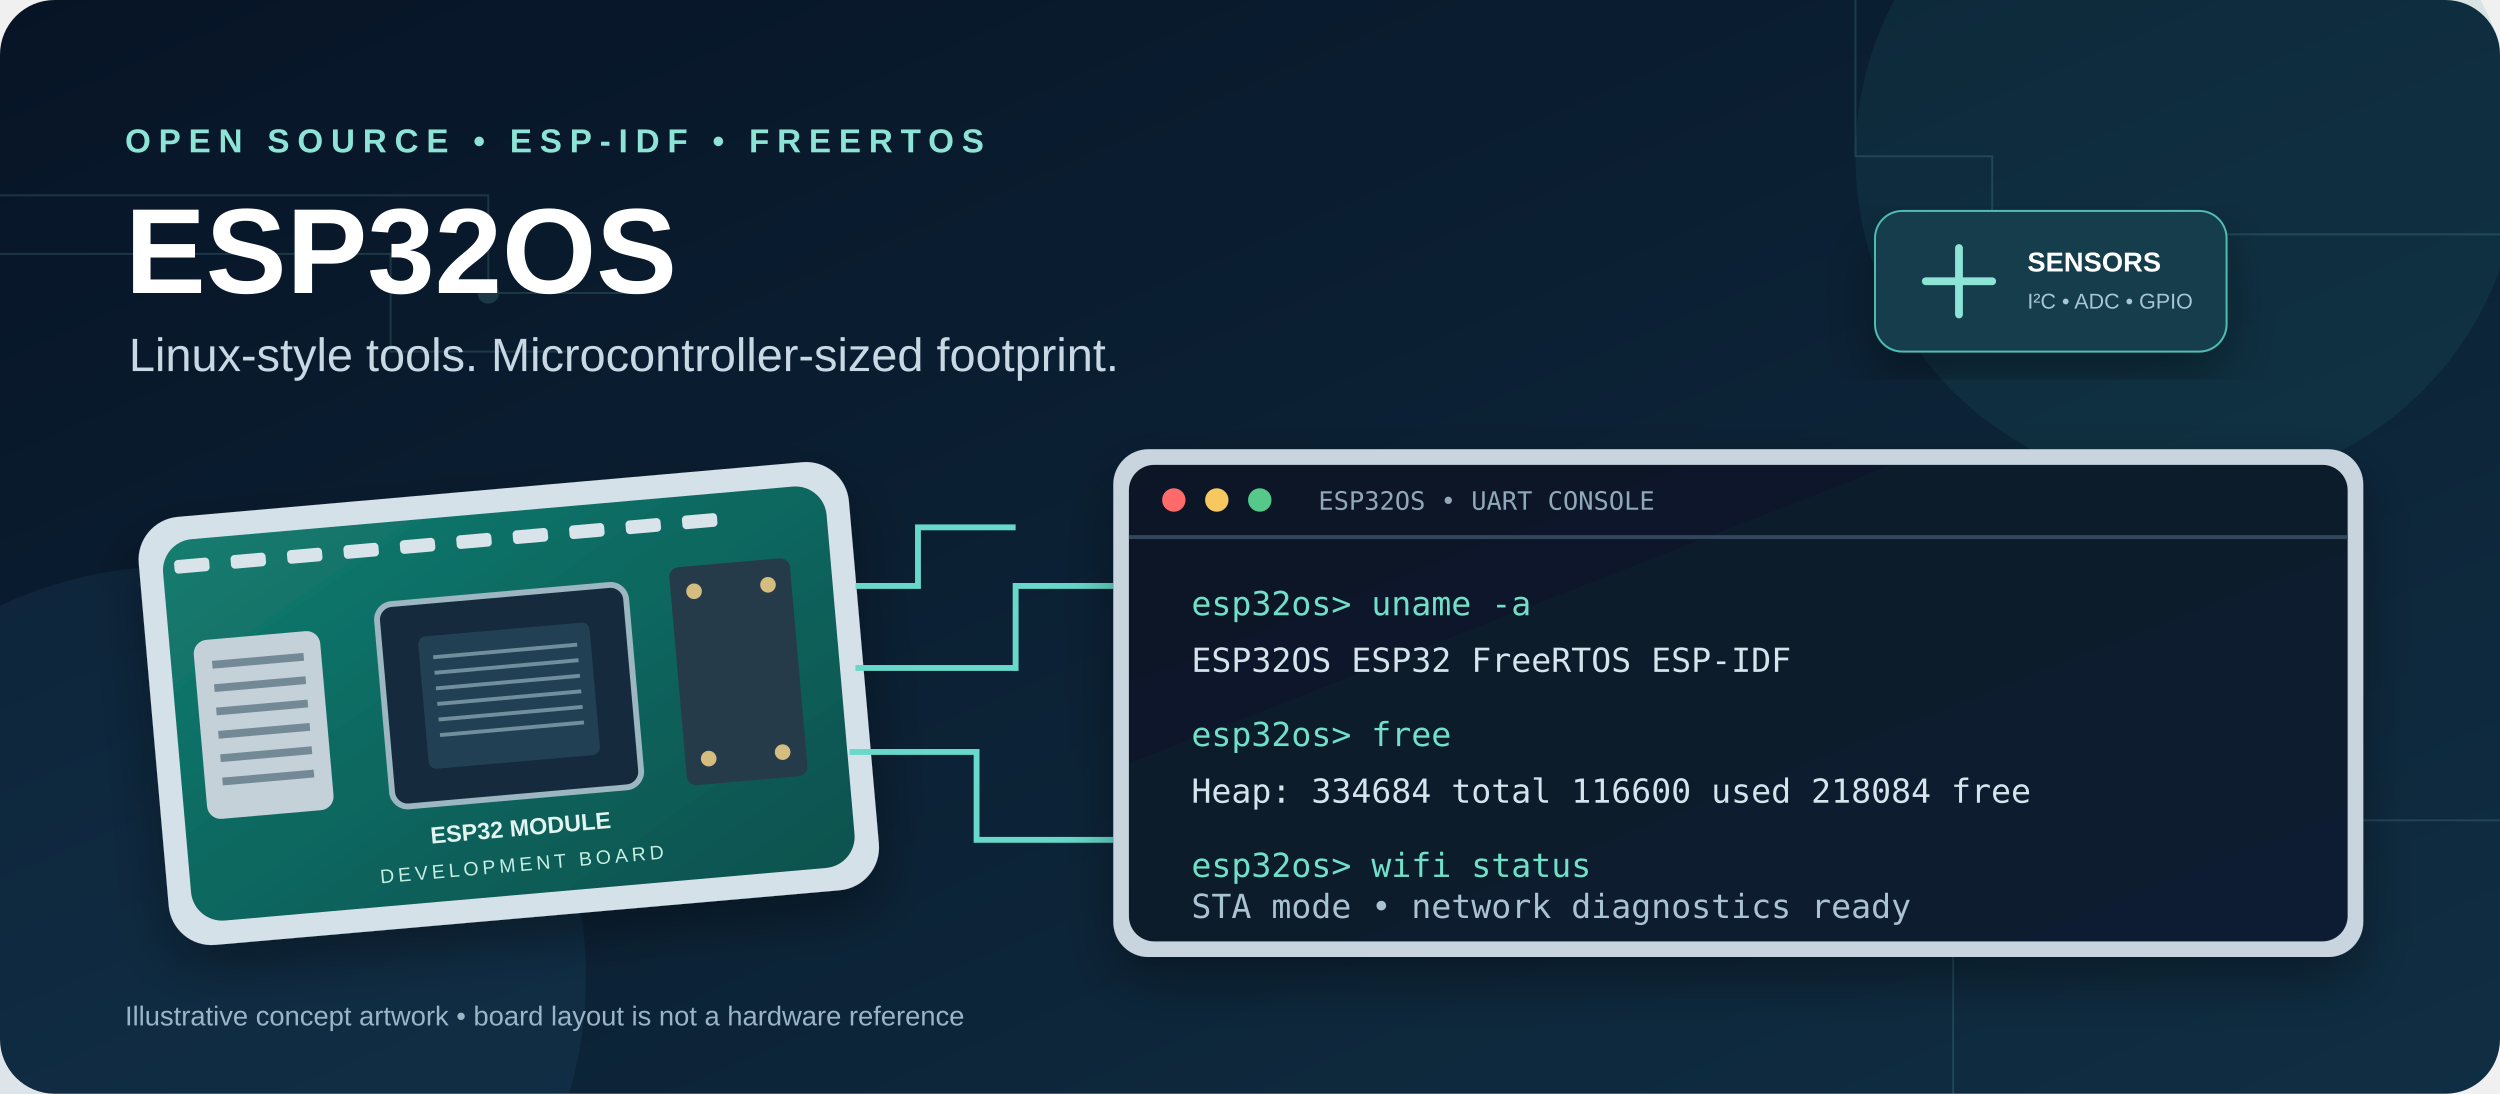
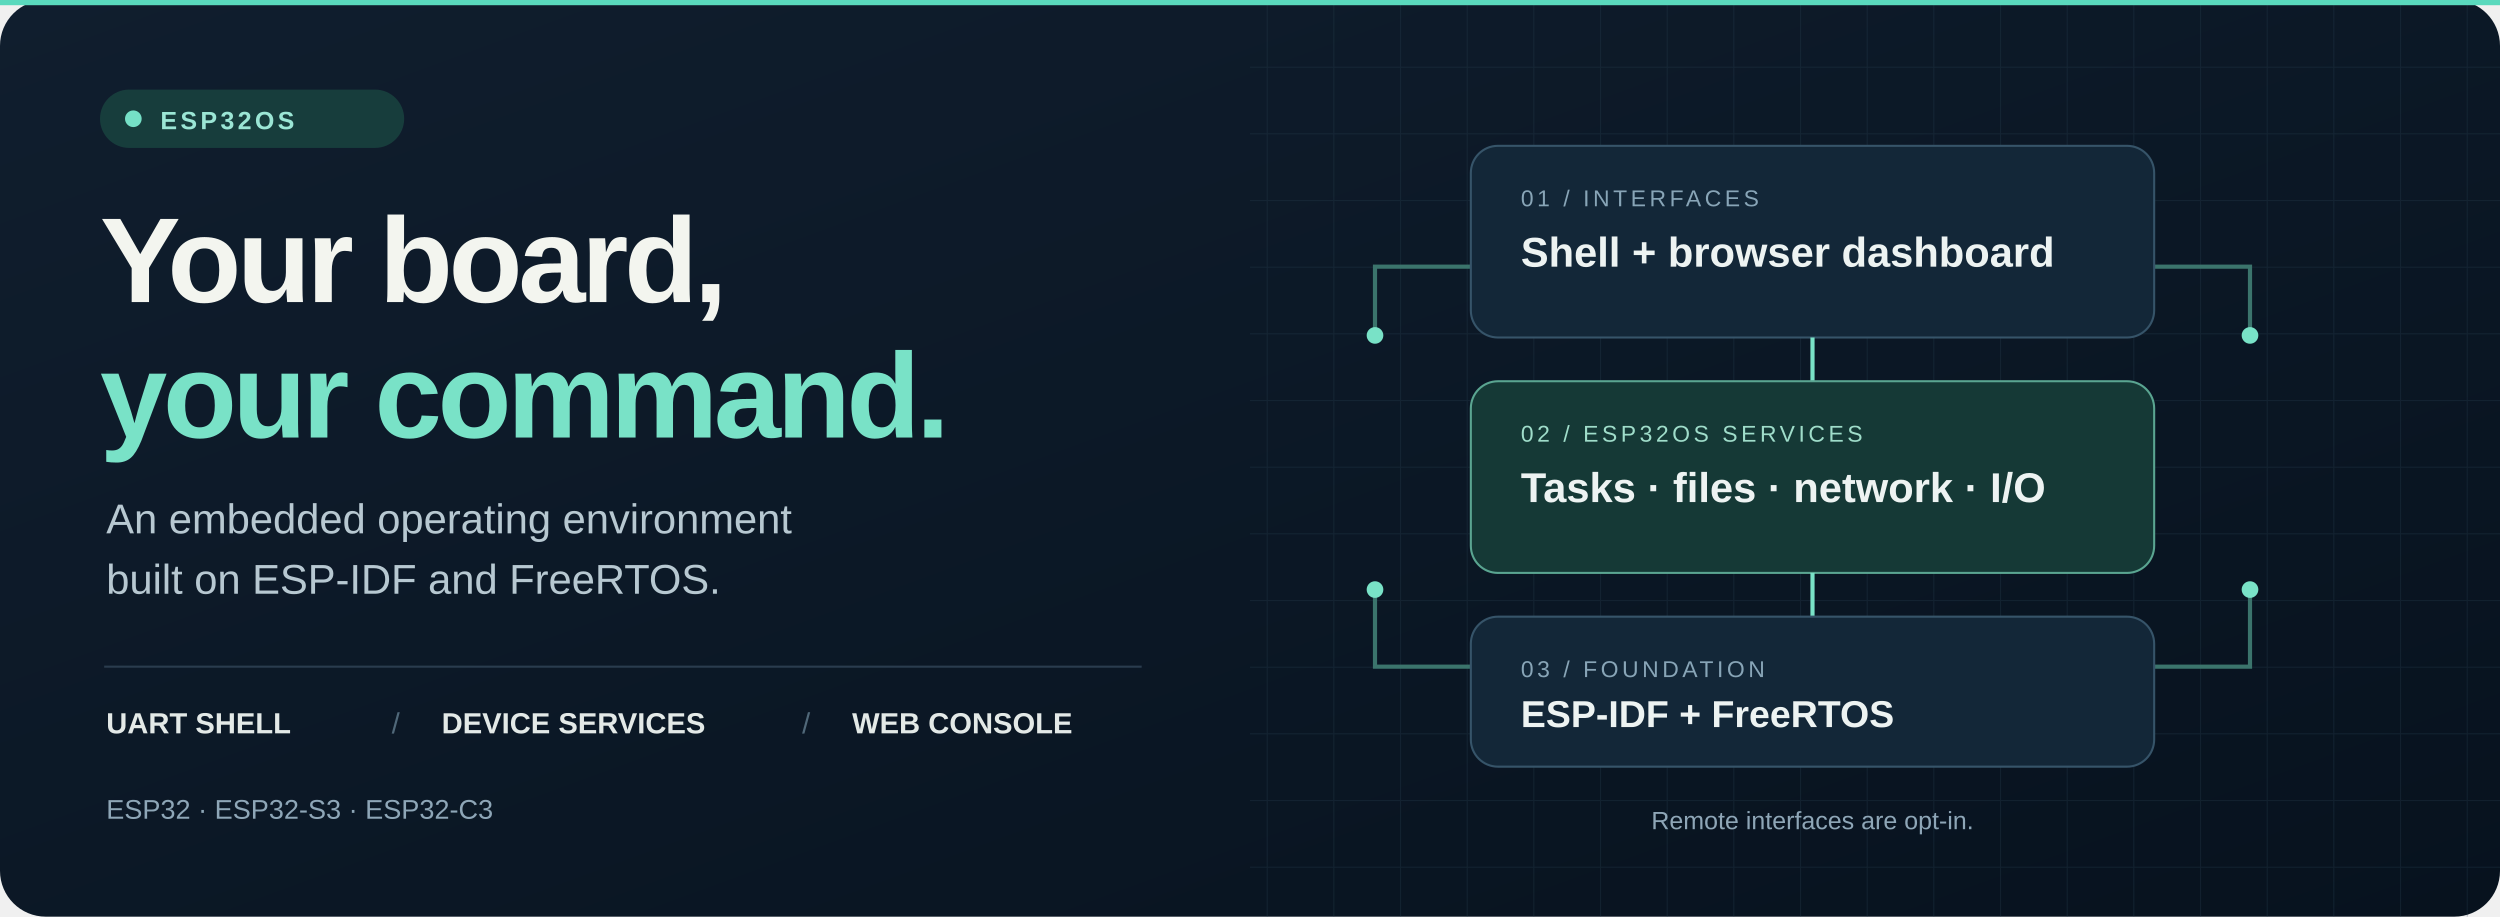
- <svg xmlns="http://www.w3.org/2000/svg" width="1280" height="560" viewBox="0 0 1280 560" role="img" aria-labelledby="title desc">
+ <svg xmlns="http://www.w3.org/2000/svg" width="1200" height="440" viewBox="0 0 1200 440" role="img" aria-labelledby="title desc">
  <defs>
-     <linearGradient id="bg" x1="0" y1="0" x2="1" y2="1">
-       <stop stop-color="#071426" />
-       <stop offset="1" stop-color="#102e43" />
+     <linearGradient id="bg" x2="1" y2="1">
+       <stop stop-color="#101e2e" />
+       <stop offset="1" stop-color="#07121e" />
    </linearGradient>
-     <linearGradient id="board" x1="0" y1="0" x2="1" y2="1">
-       <stop stop-color="#137c70" />
-       <stop offset="1" stop-color="#0b514e" />
-     </linearGradient>
-     <linearGradient id="screen" x1="0" y1="0" x2="1" y2="1">
-       <stop stop-color="#0b1726" />
-       <stop offset="1" stop-color="#101f31" />
-     </linearGradient>
-     <filter id="shadow" x="-20%" y="-20%" width="140%" height="140%">
-       <feDropShadow dx="0" dy="12" stdDeviation="14" flood-color="#000" flood-opacity=".35" />
-     </filter>
+     <pattern id="grid" width="32" height="32" patternUnits="userSpaceOnUse">
+       <path d="M32 0H0V32" fill="none" stroke="#294052" stroke-opacity=".3" />
+     </pattern>
  </defs>
-   <rect width="1280" height="560" rx="28" fill="url(#bg)" />
-   <circle cx="1120" cy="80" r="170" fill="#1e8b88" opacity=".12" />
-   <circle cx="90" cy="500" r="210" fill="#2f83b5" opacity=".10" />
-   <g opacity=".16" stroke="#7edbd0" fill="none">
-     <path d="M0 100H250V150H330M0 130H200V180H290M950 0V80H1020V120H1280M1000 560V470H1080V420H1280" />
-     <circle cx="250" cy="150" r="5" fill="#7edbd0" />
-     <circle cx="1020" cy="120" r="5" fill="#7edbd0" />
+   <rect width="1200" height="440" rx="22" fill="url(#bg)" />
+   <rect x="600" width="600" height="440" fill="url(#grid)" />
+   <path d="M0 1H1200" stroke="#5ad9bd" stroke-width="3" />
+   <g font-family="Arial, Helvetica, sans-serif">
+     <rect x="48" y="43" width="146" height="28" rx="14" fill="#173d3c" />
+     <circle cx="64" cy="57" r="4" fill="#75e0c6" />
+     <text x="77" y="62" font-size="12" font-weight="700" letter-spacing="1.6" fill="#9be6d5">ESP32OS</text>
+     <text x="48" y="145" fill="#f3f5ef" font-size="58" font-weight="700" letter-spacing="-2">Your board,</text>
+     <text x="48" y="210" fill="#79e2c7" font-size="58" font-weight="700" letter-spacing="-2">your command.</text>
+     <text x="51" y="256" fill="#b7c8d1" font-size="20">An embedded operating environment</text>
+     <text x="51" y="285" fill="#b7c8d1" font-size="20">built on ESP-IDF and FreeRTOS.</text>
+     <path d="M50 320H548" stroke="#2a3c4e" />
+     <text x="51" y="352" fill="#e3e9e7" font-size="14" font-weight="700">UART SHELL</text>
+     <text x="188" y="352" fill="#506879" font-size="14">/</text>
+     <text x="212" y="352" fill="#e3e9e7" font-size="14" font-weight="700">DEVICE SERVICES</text>
+     <text x="385" y="352" fill="#506879" font-size="14">/</text>
+     <text x="409" y="352" fill="#e3e9e7" font-size="14" font-weight="700">WEB CONSOLE</text>
+     <text x="51" y="393" fill="#8ea6b7" font-size="13">ESP32 · ESP32-S3 · ESP32-C3</text>
+     <path d="M660 161V128H706M1080 161V128H1034M660 283V320H706M1080 283V320H1034" fill="none" stroke="#3b746c" stroke-width="2" />
+     <g fill="#79e2c7">
+       <circle cx="660" cy="161" r="4" />
+       <circle cx="1080" cy="161" r="4" />
+       <circle cx="660" cy="283" r="4" />
+       <circle cx="1080" cy="283" r="4" />
+     </g>
+     <rect x="706" y="70" width="328" height="92" rx="13" fill="#132738" stroke="#365469" />
+     <text x="730" y="99" fill="#88a5b7" font-size="11" letter-spacing="1.7">01 / INTERFACES</text>
+     <text x="730" y="128" fill="#edf3f2" font-size="20" font-weight="700">Shell + browser dashboard</text>
+     <path d="M870 162V183" stroke="#79e2c7" stroke-width="2" />
+     <rect x="706" y="183" width="328" height="92" rx="13" fill="#153936" stroke="#5aa591" />
+     <text x="730" y="212" fill="#9fddca" font-size="11" letter-spacing="1.7">02 / ESP32OS SERVICES</text>
+     <text x="730" y="241" fill="#edf3f2" font-size="20" font-weight="700">Tasks · files · network · I/O</text>
+     <path d="M870 275V296" stroke="#79e2c7" stroke-width="2" />
+     <rect x="706" y="296" width="328" height="72" rx="13" fill="#132738" stroke="#365469" />
+     <text x="730" y="325" fill="#88a5b7" font-size="11" letter-spacing="1.7">03 / FOUNDATION</text>
+     <text x="730" y="349" fill="#edf3f2" font-size="18" font-weight="700">ESP-IDF + FreeRTOS</text>
+     <text x="870" y="398" text-anchor="middle" fill="#8ea6b7" font-size="12">Remote interfaces are opt-in.</text>
  </g>
-   <text x="64" y="78" fill="#8ce3d6" font-family="Arial,sans-serif" font-size="17" font-weight="700" letter-spacing="4">OPEN SOURCE • ESP-IDF • FREERTOS</text>
-   <text x="64" y="150" fill="#fff" font-family="Arial,sans-serif" font-size="62" font-weight="700">ESP32OS</text>
-   <text x="66" y="190" fill="#c8d8e5" font-family="Arial,sans-serif" font-size="24">Linux-style tools. Microcontroller-sized footprint.</text>
-   <g filter="url(#shadow)" transform="translate(78 250) rotate(-5 185 110)">
-     <rect x="0" y="0" width="365" height="220" rx="22" fill="#d5e1e8" />
-     <rect x="12" y="12" width="341" height="196" rx="16" fill="url(#board)" />
-     <rect x="119" y="54" width="128" height="104" rx="8" fill="#172b3c" stroke="#9cb6c2" stroke-width="3" />
-     <rect x="139" y="72" width="88" height="68" rx="4" fill="#243f52" />
-     <path d="M146 83h74M146 91h74M146 99h74M146 107h74M146 115h74M146 123h74" stroke="#718e9c" stroke-width="2" />
-     <text x="183" y="178" text-anchor="middle" fill="#e1f4f0" font-family="Arial,sans-serif" font-size="12" font-weight="700">ESP32 MODULE</text>
-     <rect x="24" y="64" width="65" height="92" rx="7" fill="#c5d1d8" />
-     <path d="M33 77h47M33 89h47M33 101h47M33 113h47M33 125h47M33 137h47" stroke="#738996" stroke-width="4" />
-     <rect x="270" y="48" width="62" height="112" rx="5" fill="#263b4a" />
-     <g fill="#d5bd80">
-       <circle cx="282" cy="61" r="4" />
-       <circle cx="320" cy="61" r="4" />
-       <circle cx="282" cy="147" r="4" />
-       <circle cx="320" cy="147" r="4" />
-     </g>
-     <g fill="#d8e4e9">
-       <rect x="18" y="22" width="18" height="7" rx="2" />
-       <rect x="47" y="22" width="18" height="7" rx="2" />
-       <rect x="76" y="22" width="18" height="7" rx="2" />
-       <rect x="105" y="22" width="18" height="7" rx="2" />
-       <rect x="134" y="22" width="18" height="7" rx="2" />
-       <rect x="163" y="22" width="18" height="7" rx="2" />
-       <rect x="192" y="22" width="18" height="7" rx="2" />
-       <rect x="221" y="22" width="18" height="7" rx="2" />
-       <rect x="250" y="22" width="18" height="7" rx="2" />
-       <rect x="279" y="22" width="18" height="7" rx="2" />
-     </g>
-     <text x="182" y="196" text-anchor="middle" fill="#c6eee5" font-family="Arial,sans-serif" font-size="10" letter-spacing="2">DEVELOPMENT BOARD</text>
-   </g>
-   <g stroke="#67d8ca" stroke-width="3" fill="none">
-     <path d="M438 342H520V300H570" />
-     <path d="M435 385H500V430H570" />
-     <path d="M438 300H470V270H520" />
-   </g>
-   <g filter="url(#shadow)">
-     <rect x="570" y="230" width="640" height="260" rx="18" fill="#c8d5df" />
-     <rect x="578" y="238" width="624" height="244" rx="13" fill="url(#screen)" />
-     <path d="M578 275H1202" stroke="#33475c" stroke-width="2" />
-     <circle cx="601" cy="256" r="6" fill="#ff6b6b" />
-     <circle cx="623" cy="256" r="6" fill="#f6c85f" />
-     <circle cx="645" cy="256" r="6" fill="#55c98a" />
-     <text x="675" y="261" fill="#91a7ba" font-family="monospace" font-size="13">ESP32OS • UART CONSOLE</text>
-     <g font-family="monospace" font-size="17">
-       <text x="610" y="315" fill="#70e0c8">esp32os&gt; uname -a</text>
-       <text x="610" y="344" fill="#d6e4ee">ESP32OS  ESP32  FreeRTOS  ESP-IDF</text>
-       <text x="610" y="382" fill="#70e0c8">esp32os&gt; free</text>
-       <text x="610" y="411" fill="#d6e4ee">Heap: 334684 total  116600 used  218084 free</text>
-       <text x="610" y="449" fill="#70e0c8">esp32os&gt; wifi status</text>
-       <text x="610" y="470" fill="#a9c3d3">STA mode • network diagnostics ready</text>
-     </g>
-   </g>
-   <g transform="translate(960 108)" filter="url(#shadow)">
-     <rect width="180" height="72" rx="14" fill="#153c4b" stroke="#4fbdb1" />
-     <path d="M26 36h34m-17-17v34" stroke="#8ce3d6" stroke-width="4" stroke-linecap="round" />
-     <text x="78" y="31" fill="#fff" font-family="Arial,sans-serif" font-size="14" font-weight="700">SENSORS</text>
-     <text x="78" y="50" fill="#a8c7d4" font-family="Arial,sans-serif" font-size="11">I²C • ADC • GPIO</text>
-   </g>
-   <text x="64" y="525" fill="#9bb5c7" font-family="Arial,sans-serif" font-size="14">Illustrative concept artwork • board layout is not a hardware reference</text>
</svg>
